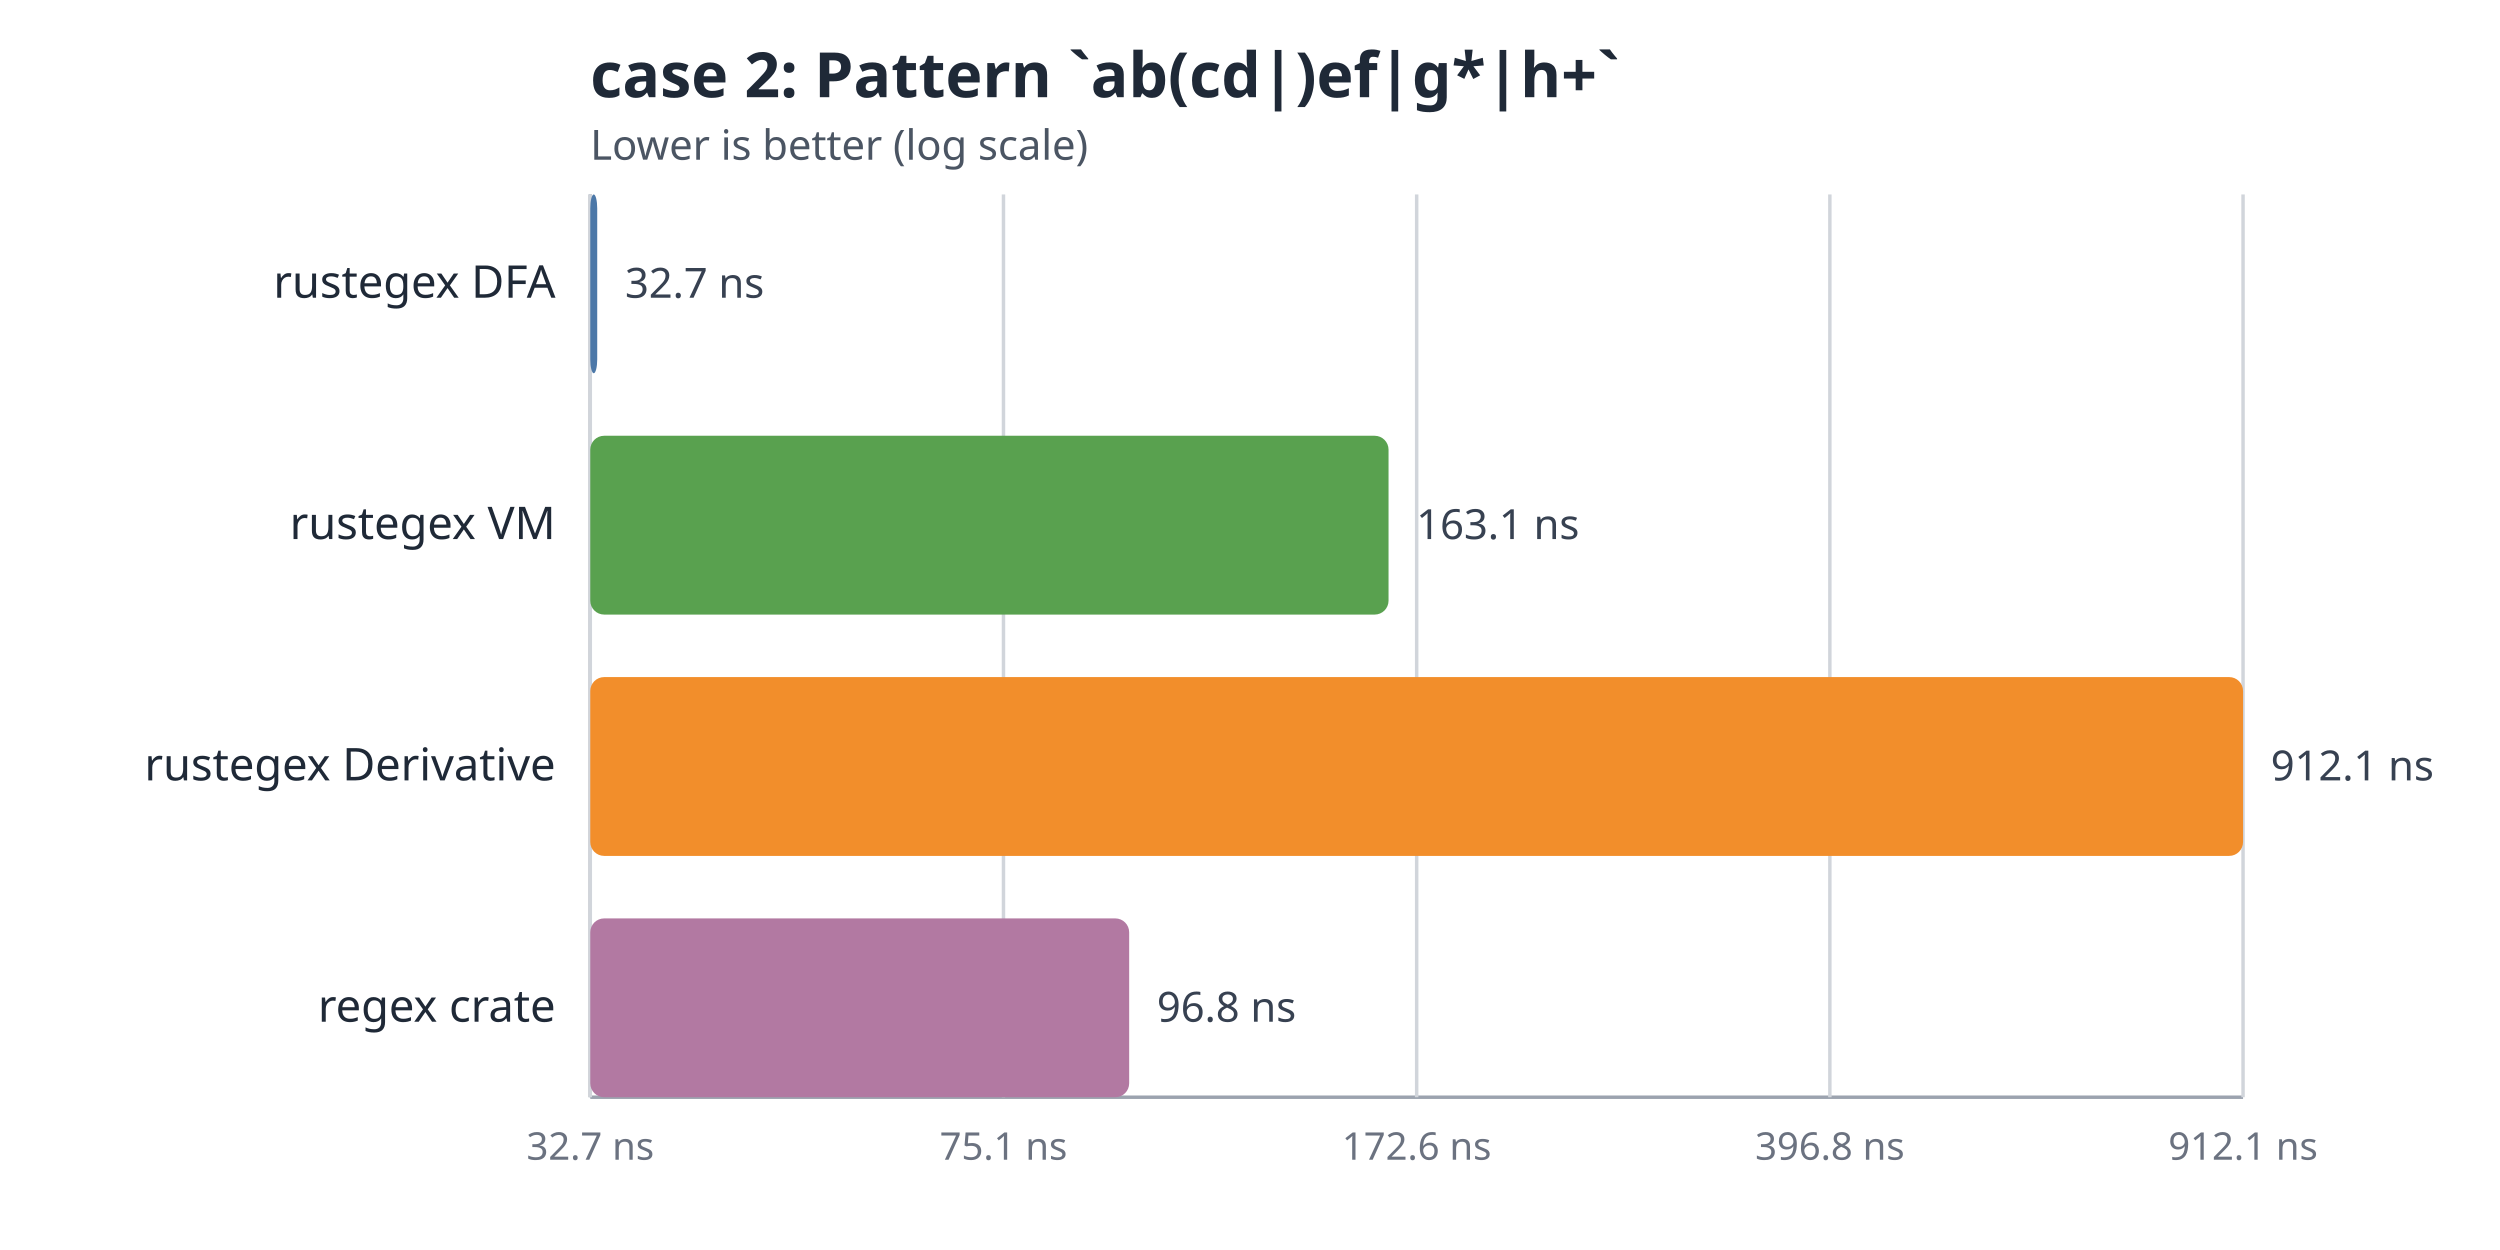
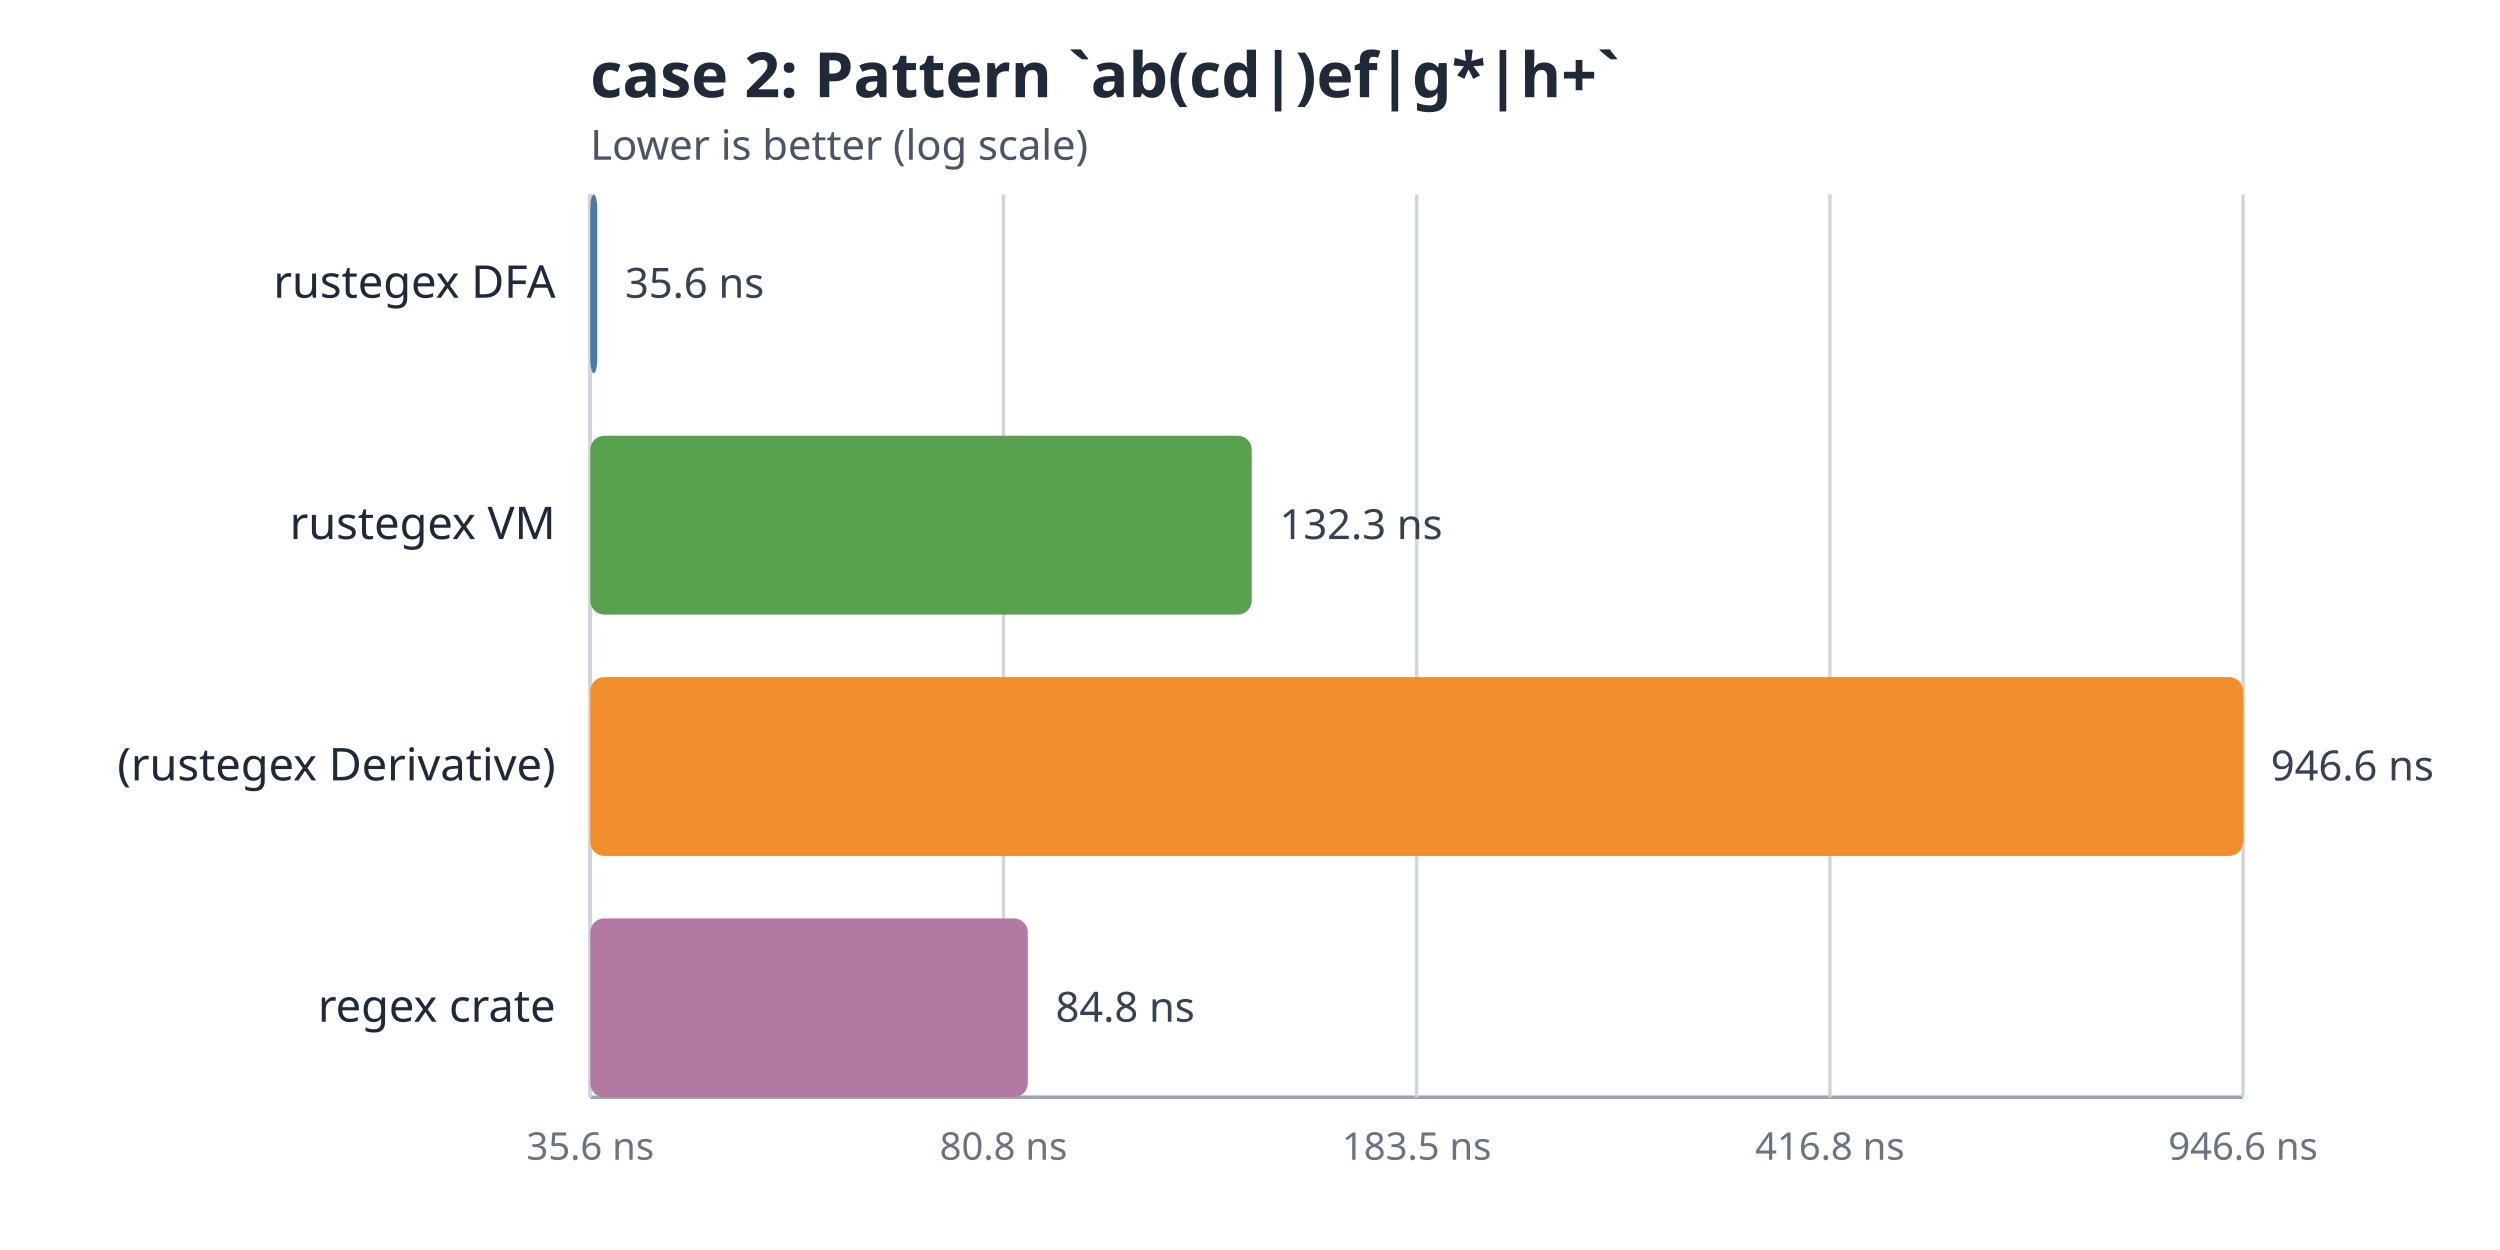
<svg xmlns="http://www.w3.org/2000/svg" width="720" height="360" viewBox="0 0 720 360">
  <rect width="100%" height="100%" fill="#ffffff" />
  <style>text { font-family: ui-sans-serif, system-ui, sans-serif; fill: #1f2937; }.title { font-size: 18px; font-weight: 700; }.subtitle { font-size: 12px; fill: #4b5563; }.label { font-size: 13px; }.value { font-size: 12px; fill: #374151; }.axis { stroke: #9ca3af; stroke-width: 1; }.tick { stroke: #d1d5db; stroke-width: 1; }.tick-label { font-size: 11px; fill: #6b7280; }</style>
  <text class="title" x="170" y="28">case 2: Pattern `ab(cd|)ef|g*|h+`</text>
  <text class="subtitle" x="170" y="46">Lower is better (log scale)</text>
  <line class="axis" x1="170" y1="316" x2="646" y2="316" />
  <line class="axis" x1="170" y1="56" x2="170" y2="316" />
  <line class="tick" x1="170.0" y1="56" x2="170.0" y2="316" />
-   <text class="tick-label" x="170.0" y="334" text-anchor="middle">32.7 ns</text>
+   <text class="tick-label" x="170.0" y="334" text-anchor="middle">35.6 ns</text>
  <line class="tick" x1="289.0" y1="56" x2="289.0" y2="316" />
-   <text class="tick-label" x="289.0" y="334" text-anchor="middle">75.1 ns</text>
+   <text class="tick-label" x="289.0" y="334" text-anchor="middle">80.8 ns</text>
  <line class="tick" x1="408.0" y1="56" x2="408.0" y2="316" />
-   <text class="tick-label" x="408.0" y="334" text-anchor="middle">172.6 ns</text>
+   <text class="tick-label" x="408.0" y="334" text-anchor="middle">183.5 ns</text>
  <line class="tick" x1="527.0" y1="56" x2="527.0" y2="316" />
-   <text class="tick-label" x="527.0" y="334" text-anchor="middle">396.8 ns</text>
+   <text class="tick-label" x="527.0" y="334" text-anchor="middle">416.8 ns</text>
  <line class="tick" x1="646.0" y1="56" x2="646.0" y2="316" />
-   <text class="tick-label" x="646.0" y="334" text-anchor="middle">912.1 ns</text>
+   <text class="tick-label" x="646.0" y="334" text-anchor="middle">946.6 ns</text>
  <rect x="170.0" y="56.0" width="2.0" height="51.5" fill="#4c78a8" rx="4" />
  <text class="label" x="160" y="85.75" text-anchor="end">rustegex DFA</text>
-   <text class="value" x="180.0" y="85.75">32.7 ns</text>
-   <rect x="170.0" y="125.5" width="229.9" height="51.5" fill="#59a14f" rx="4" />
+   <text class="value" x="180.0" y="85.75">35.6 ns</text>
+   <rect x="170.0" y="125.5" width="190.5" height="51.5" fill="#59a14f" rx="4" />
  <text class="label" x="160" y="155.25" text-anchor="end">rustegex VM</text>
-   <text class="value" x="407.9" y="155.25">163.1 ns</text>
+   <text class="value" x="368.5" y="155.25">132.3 ns</text>
  <rect x="170.0" y="195.0" width="476.0" height="51.5" fill="#f28e2b" rx="4" />
-   <text class="label" x="160" y="224.75" text-anchor="end">rustegex Derivative</text>
-   <text class="value" x="654.0" y="224.75">912.1 ns</text>
-   <rect x="170.0" y="264.5" width="155.2" height="51.5" fill="#b279a2" rx="4" />
+   <text class="label" x="160" y="224.75" text-anchor="end">(rustegex Derivative)</text>
+   <text class="value" x="654.0" y="224.75">946.6 ns</text>
+   <rect x="170.0" y="264.5" width="126.0" height="51.5" fill="#b279a2" rx="4" />
  <text class="label" x="160" y="294.25" text-anchor="end">regex crate</text>
-   <text class="value" x="333.2" y="294.25">96.8 ns</text>
+   <text class="value" x="304.0" y="294.25">84.8 ns</text>
</svg>
